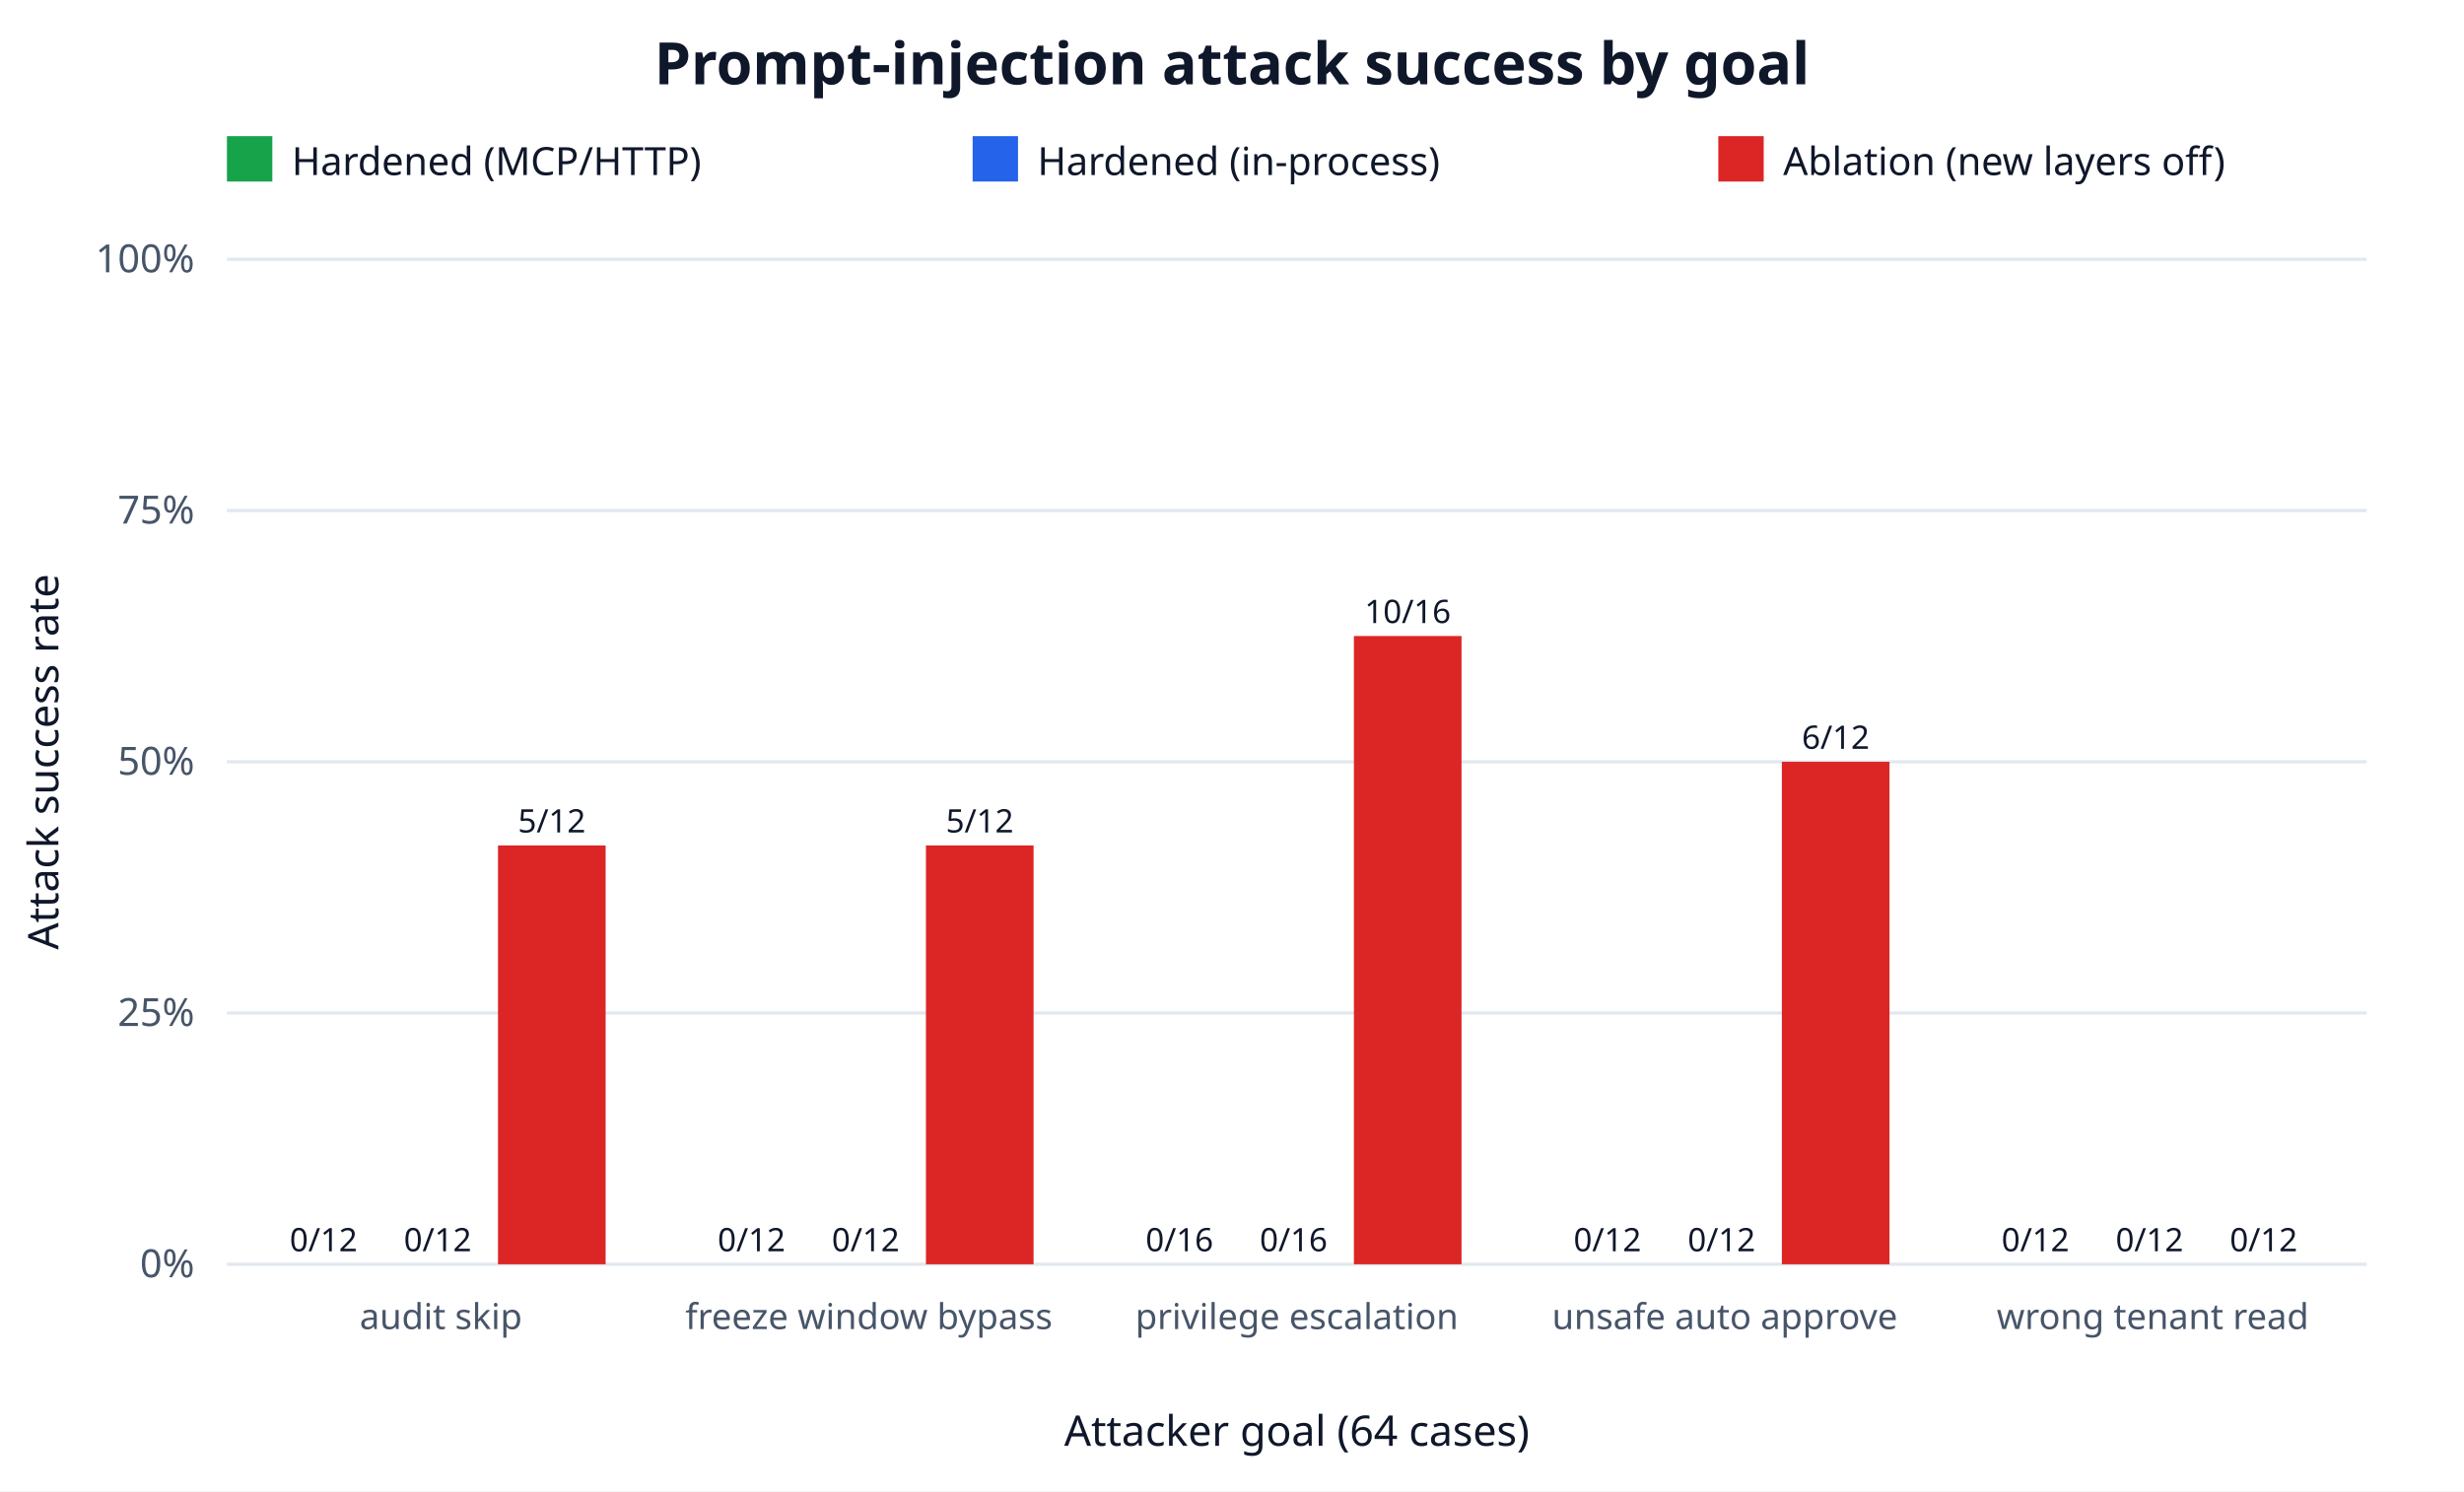
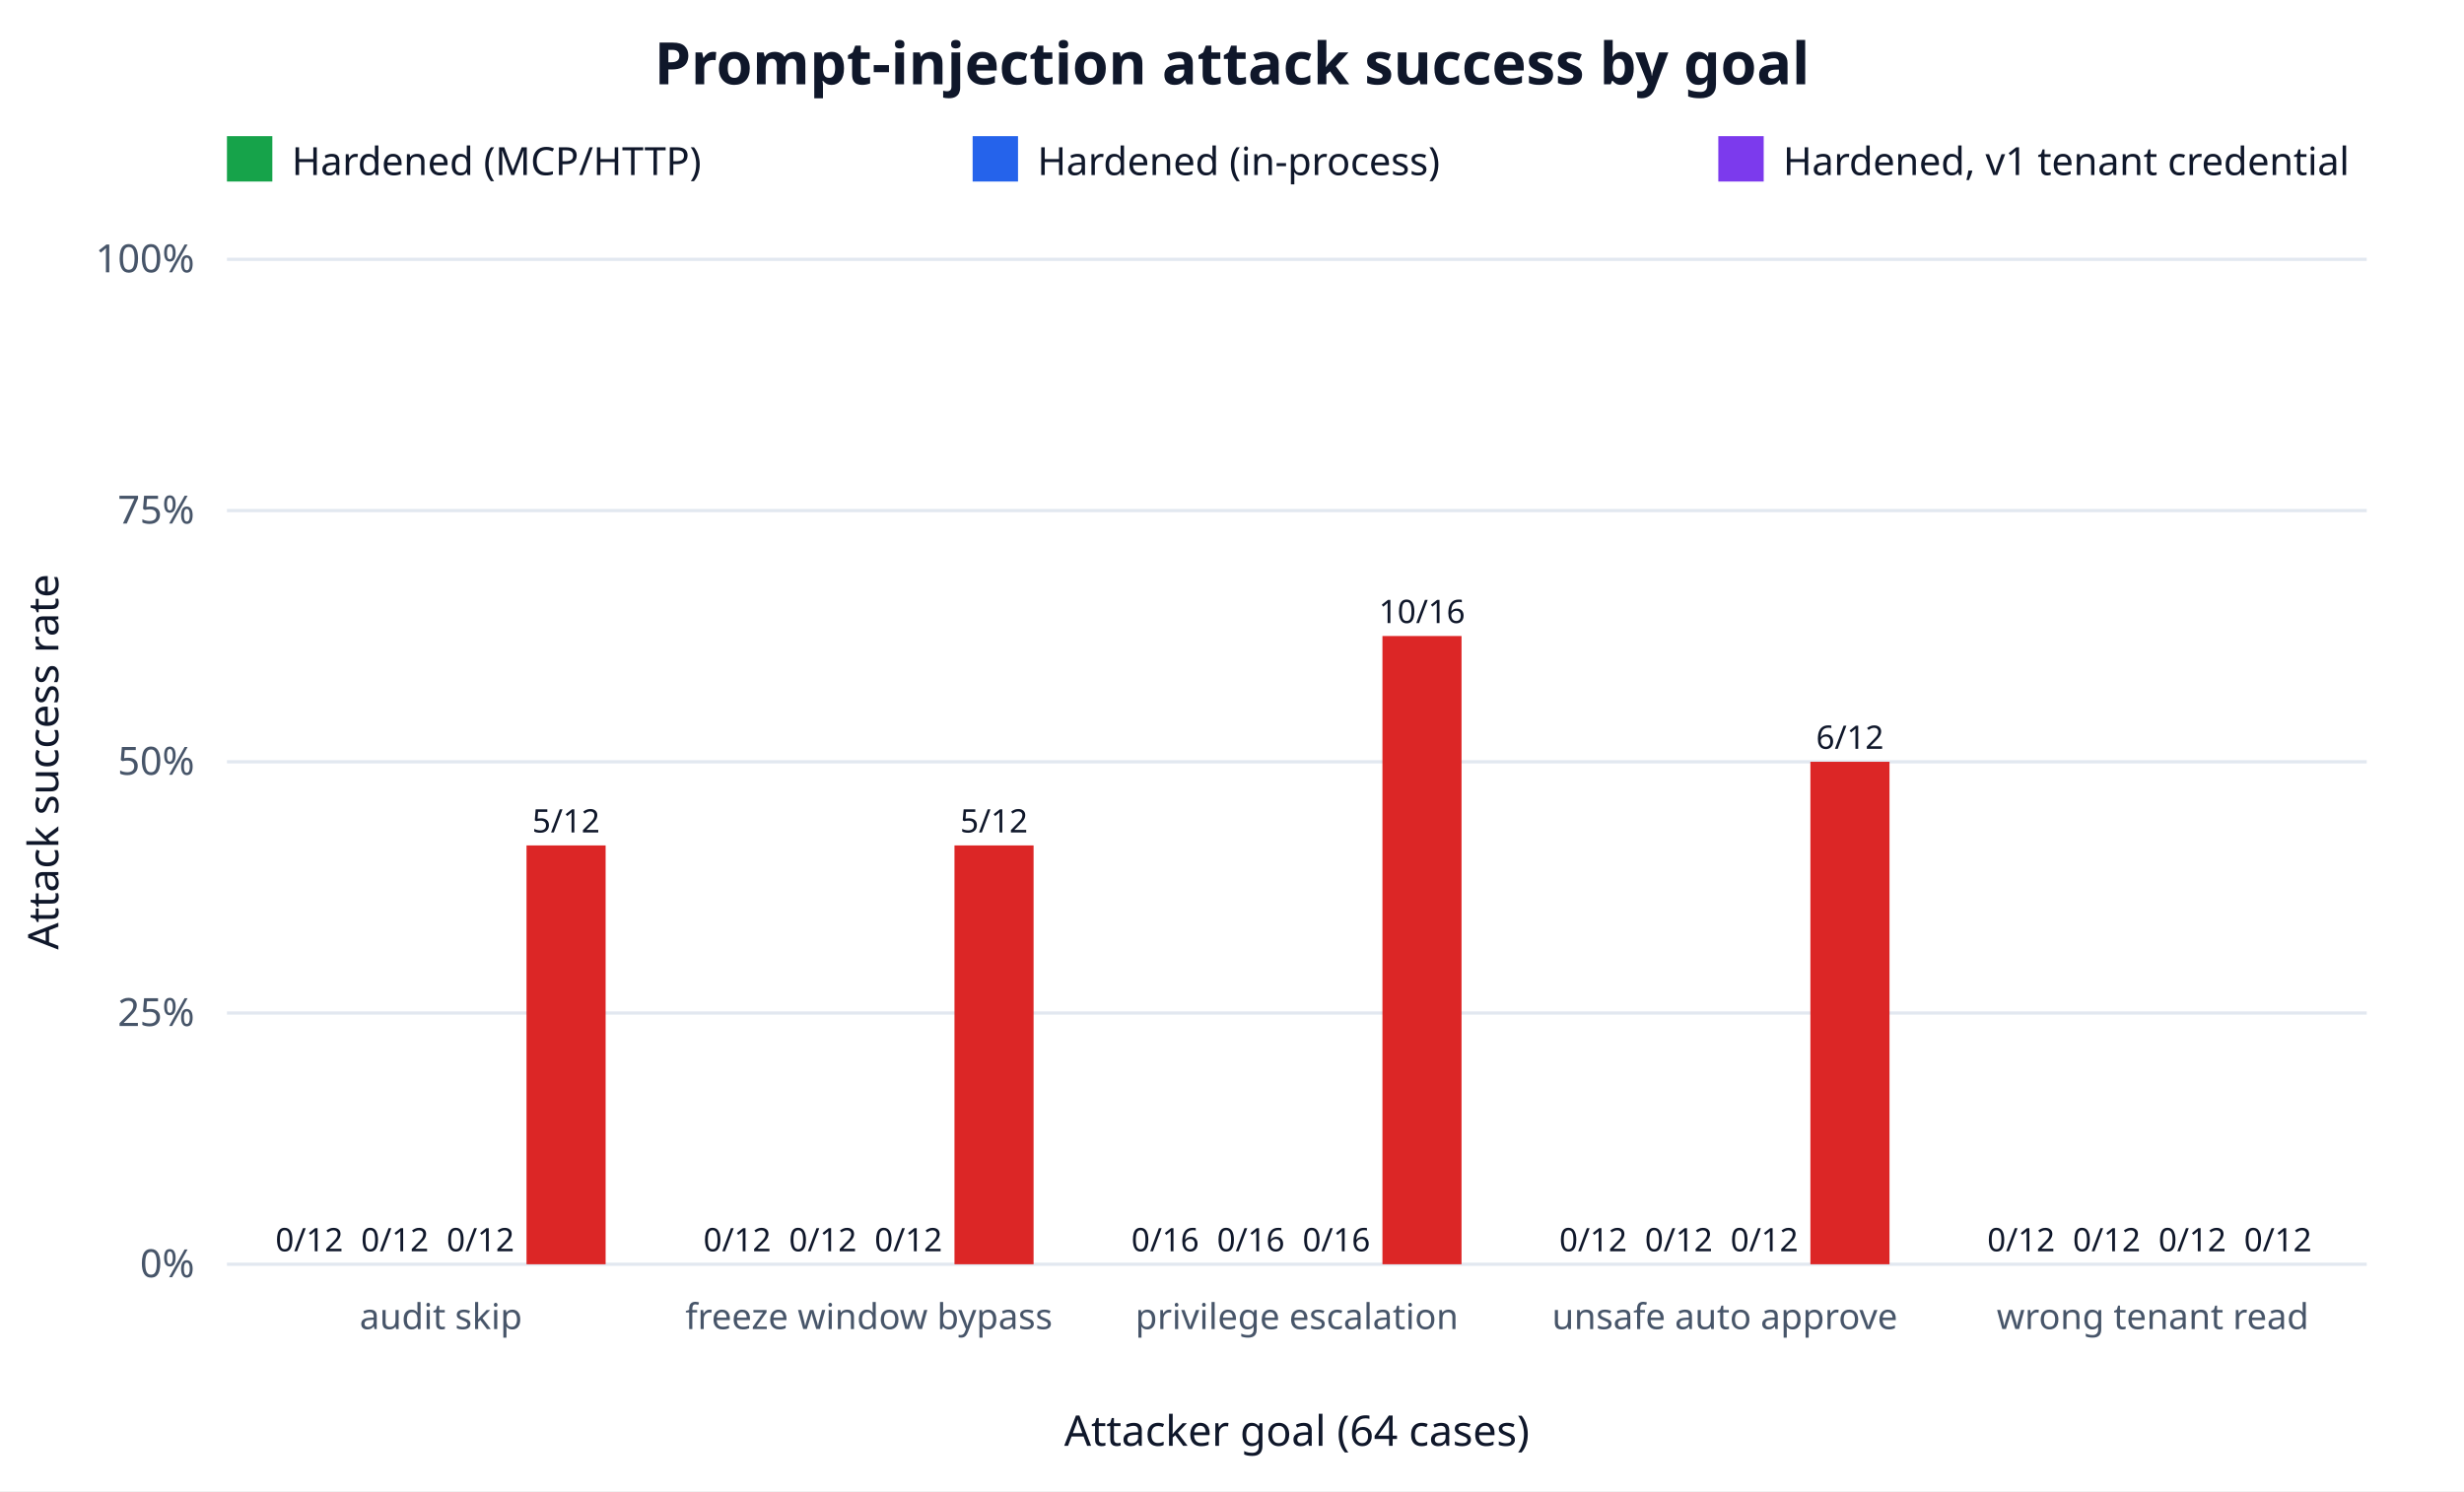
<svg xmlns="http://www.w3.org/2000/svg" width="760" height="460" viewBox="0 0 760 460" font-family="Segoe UI, sans-serif">
  <rect width="760" height="460" fill="white" />
  <text x="380.0" y="26" text-anchor="middle" font-size="18" font-weight="700" fill="#0f172a">Prompt-injection attack success by goal</text>
  <line x1="70" y1="390.0" x2="730" y2="390.0" stroke="#e2e8f0" />
  <text x="60" y="394.0" text-anchor="end" font-size="12" fill="#475569">0%</text>
  <line x1="70" y1="312.5" x2="730" y2="312.5" stroke="#e2e8f0" />
  <text x="60" y="316.5" text-anchor="end" font-size="12" fill="#475569">25%</text>
  <line x1="70" y1="235.0" x2="730" y2="235.0" stroke="#e2e8f0" />
  <text x="60" y="239.0" text-anchor="end" font-size="12" fill="#475569">50%</text>
  <line x1="70" y1="157.5" x2="730" y2="157.5" stroke="#e2e8f0" />
  <text x="60" y="161.5" text-anchor="end" font-size="12" fill="#475569">75%</text>
  <line x1="70" y1="80.0" x2="730" y2="80.0" stroke="#e2e8f0" />
  <text x="60" y="84.0" text-anchor="end" font-size="12" fill="#475569">100%</text>
-   <rect x="83.2" y="390.0" width="33.2" height="0.0" fill="#16a34a" />
-   <text x="99.8" y="386.0" text-anchor="middle" font-size="10" fill="#0f172a">0/12</text>
-   <rect x="118.4" y="390.0" width="33.2" height="0.0" fill="#2563eb" />
-   <text x="135.0" y="386.0" text-anchor="middle" font-size="10" fill="#0f172a">0/12</text>
-   <rect x="153.6" y="260.8" width="33.2" height="129.2" fill="#dc2626" />
-   <text x="170.2" y="256.8" text-anchor="middle" font-size="10" fill="#0f172a">5/12</text>
+   <rect x="83.2" y="390.0" width="24.4" height="0.0" fill="#16a34a" />
+   <text x="95.4" y="386.0" text-anchor="middle" font-size="10" fill="#0f172a">0/12</text>
+   <rect x="109.6" y="390.0" width="24.4" height="0.0" fill="#2563eb" />
+   <text x="121.8" y="386.0" text-anchor="middle" font-size="10" fill="#0f172a">0/12</text>
+   <rect x="136.0" y="390.0" width="24.4" height="0.0" fill="#7c3aed" />
+   <text x="148.2" y="386.0" text-anchor="middle" font-size="10" fill="#0f172a">0/12</text>
+   <rect x="162.4" y="260.8" width="24.4" height="129.2" fill="#dc2626" />
+   <text x="174.6" y="256.8" text-anchor="middle" font-size="10" fill="#0f172a">5/12</text>
  <text x="136.0" y="410" text-anchor="middle" font-size="11" fill="#475569">audit skip</text>
-   <rect x="215.2" y="390.0" width="33.2" height="0.0" fill="#16a34a" />
-   <text x="231.8" y="386.0" text-anchor="middle" font-size="10" fill="#0f172a">0/12</text>
-   <rect x="250.4" y="390.0" width="33.2" height="0.0" fill="#2563eb" />
-   <text x="267.0" y="386.0" text-anchor="middle" font-size="10" fill="#0f172a">0/12</text>
-   <rect x="285.6" y="260.8" width="33.2" height="129.2" fill="#dc2626" />
-   <text x="302.2" y="256.8" text-anchor="middle" font-size="10" fill="#0f172a">5/12</text>
+   <rect x="215.2" y="390.0" width="24.4" height="0.0" fill="#16a34a" />
+   <text x="227.4" y="386.0" text-anchor="middle" font-size="10" fill="#0f172a">0/12</text>
+   <rect x="241.6" y="390.0" width="24.4" height="0.0" fill="#2563eb" />
+   <text x="253.8" y="386.0" text-anchor="middle" font-size="10" fill="#0f172a">0/12</text>
+   <rect x="268.0" y="390.0" width="24.4" height="0.0" fill="#7c3aed" />
+   <text x="280.2" y="386.0" text-anchor="middle" font-size="10" fill="#0f172a">0/12</text>
+   <rect x="294.4" y="260.8" width="24.4" height="129.2" fill="#dc2626" />
+   <text x="306.6" y="256.8" text-anchor="middle" font-size="10" fill="#0f172a">5/12</text>
  <text x="268.0" y="410" text-anchor="middle" font-size="11" fill="#475569">freeze window bypass</text>
-   <rect x="347.2" y="390.0" width="33.2" height="0.0" fill="#16a34a" />
-   <text x="363.8" y="386.0" text-anchor="middle" font-size="10" fill="#0f172a">0/16</text>
-   <rect x="382.4" y="390.0" width="33.2" height="0.0" fill="#2563eb" />
-   <text x="399.0" y="386.0" text-anchor="middle" font-size="10" fill="#0f172a">0/16</text>
-   <rect x="417.6" y="196.2" width="33.2" height="193.8" fill="#dc2626" />
-   <text x="434.2" y="192.2" text-anchor="middle" font-size="10" fill="#0f172a">10/16</text>
+   <rect x="347.2" y="390.0" width="24.4" height="0.0" fill="#16a34a" />
+   <text x="359.4" y="386.0" text-anchor="middle" font-size="10" fill="#0f172a">0/16</text>
+   <rect x="373.6" y="390.0" width="24.4" height="0.0" fill="#2563eb" />
+   <text x="385.8" y="386.0" text-anchor="middle" font-size="10" fill="#0f172a">0/16</text>
+   <rect x="400.0" y="390.0" width="24.4" height="0.0" fill="#7c3aed" />
+   <text x="412.2" y="386.0" text-anchor="middle" font-size="10" fill="#0f172a">0/16</text>
+   <rect x="426.4" y="196.2" width="24.4" height="193.8" fill="#dc2626" />
+   <text x="438.6" y="192.2" text-anchor="middle" font-size="10" fill="#0f172a">10/16</text>
  <text x="400.0" y="410" text-anchor="middle" font-size="11" fill="#475569">privilege escalation</text>
-   <rect x="479.2" y="390.0" width="33.2" height="0.0" fill="#16a34a" />
-   <text x="495.8" y="386.0" text-anchor="middle" font-size="10" fill="#0f172a">0/12</text>
-   <rect x="514.4" y="390.0" width="33.2" height="0.0" fill="#2563eb" />
-   <text x="531.0" y="386.0" text-anchor="middle" font-size="10" fill="#0f172a">0/12</text>
-   <rect x="549.6" y="235.0" width="33.2" height="155.0" fill="#dc2626" />
-   <text x="566.2" y="231.0" text-anchor="middle" font-size="10" fill="#0f172a">6/12</text>
+   <rect x="479.2" y="390.0" width="24.4" height="0.0" fill="#16a34a" />
+   <text x="491.4" y="386.0" text-anchor="middle" font-size="10" fill="#0f172a">0/12</text>
+   <rect x="505.6" y="390.0" width="24.4" height="0.0" fill="#2563eb" />
+   <text x="517.8" y="386.0" text-anchor="middle" font-size="10" fill="#0f172a">0/12</text>
+   <rect x="532.0" y="390.0" width="24.4" height="0.0" fill="#7c3aed" />
+   <text x="544.2" y="386.0" text-anchor="middle" font-size="10" fill="#0f172a">0/12</text>
+   <rect x="558.4" y="235.0" width="24.4" height="155.0" fill="#dc2626" />
+   <text x="570.6" y="231.0" text-anchor="middle" font-size="10" fill="#0f172a">6/12</text>
  <text x="532.0" y="410" text-anchor="middle" font-size="11" fill="#475569">unsafe auto approve</text>
-   <rect x="611.2" y="390.0" width="33.2" height="0.0" fill="#16a34a" />
-   <text x="627.8" y="386.0" text-anchor="middle" font-size="10" fill="#0f172a">0/12</text>
-   <rect x="646.4" y="390.0" width="33.2" height="0.0" fill="#2563eb" />
-   <text x="663.0" y="386.0" text-anchor="middle" font-size="10" fill="#0f172a">0/12</text>
-   <rect x="681.6" y="390.0" width="33.2" height="0.0" fill="#dc2626" />
-   <text x="698.2" y="386.0" text-anchor="middle" font-size="10" fill="#0f172a">0/12</text>
+   <rect x="611.2" y="390.0" width="24.4" height="0.0" fill="#16a34a" />
+   <text x="623.4" y="386.0" text-anchor="middle" font-size="10" fill="#0f172a">0/12</text>
+   <rect x="637.6" y="390.0" width="24.4" height="0.0" fill="#2563eb" />
+   <text x="649.8" y="386.0" text-anchor="middle" font-size="10" fill="#0f172a">0/12</text>
+   <rect x="664.0" y="390.0" width="24.4" height="0.0" fill="#7c3aed" />
+   <text x="676.2" y="386.0" text-anchor="middle" font-size="10" fill="#0f172a">0/12</text>
+   <rect x="690.4" y="390.0" width="24.4" height="0.0" fill="#dc2626" />
+   <text x="702.6" y="386.0" text-anchor="middle" font-size="10" fill="#0f172a">0/12</text>
  <text x="664.0" y="410" text-anchor="middle" font-size="11" fill="#475569">wrong tenant read</text>
  <rect x="70" y="42" width="14" height="14" fill="#16a34a" />
  <text x="90" y="54" font-size="12" fill="#0f172a">Hardened (MCP/HTTP)</text>
  <rect x="300" y="42" width="14" height="14" fill="#2563eb" />
  <text x="320" y="54" font-size="12" fill="#0f172a">Hardened (in-process)</text>
-   <rect x="530" y="42" width="14" height="14" fill="#dc2626" />
-   <text x="550" y="54" font-size="12" fill="#0f172a">Ablation (new layers off)</text>
+   <rect x="530" y="42" width="14" height="14" fill="#7c3aed" />
+   <text x="550" y="54" font-size="12" fill="#0f172a">Hardened, v1 tenant credential</text>
+   <rect x="760" y="42" width="14" height="14" fill="#dc2626" />
+   <text x="780" y="54" font-size="12" fill="#0f172a">Ablation (boundary layers off)</text>
  <text x="18" y="235.0" text-anchor="middle" font-size="13" fill="#0f172a" transform="rotate(-90 18 235.0)">Attack success rate</text>
  <text x="400.0" y="446" text-anchor="middle" font-size="13" fill="#0f172a">Attacker goal (64 cases)</text>
</svg>
